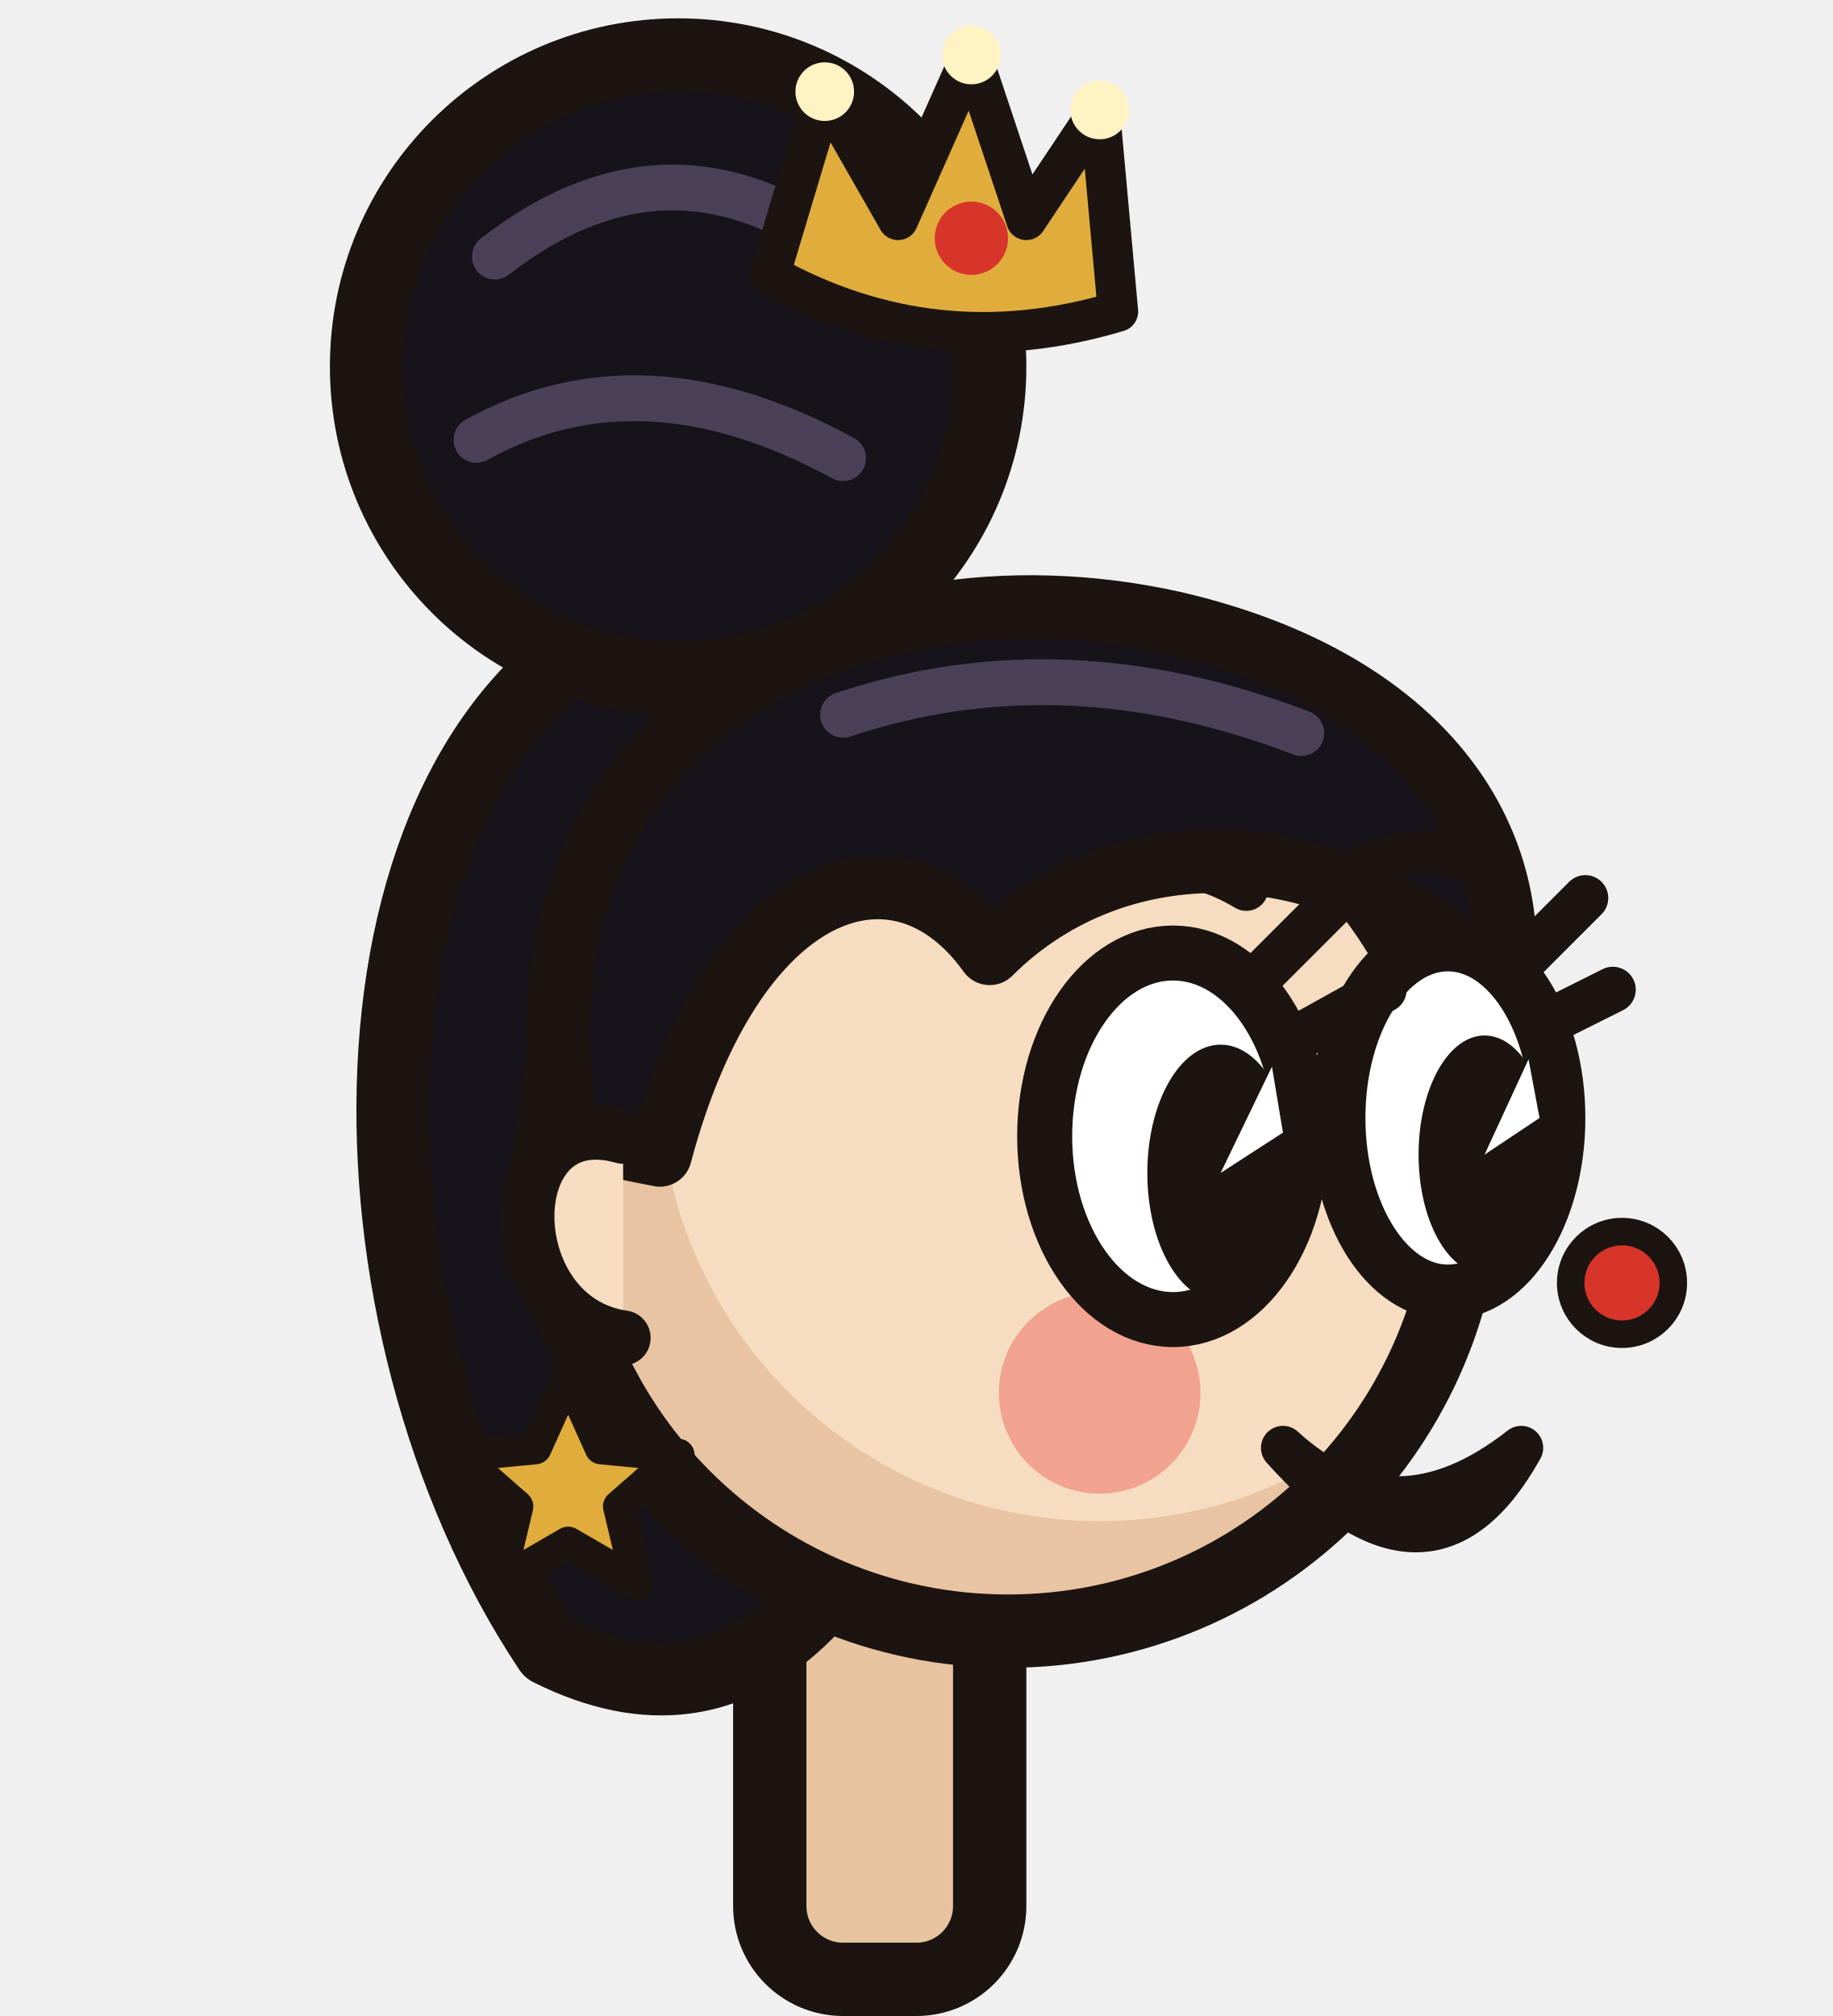
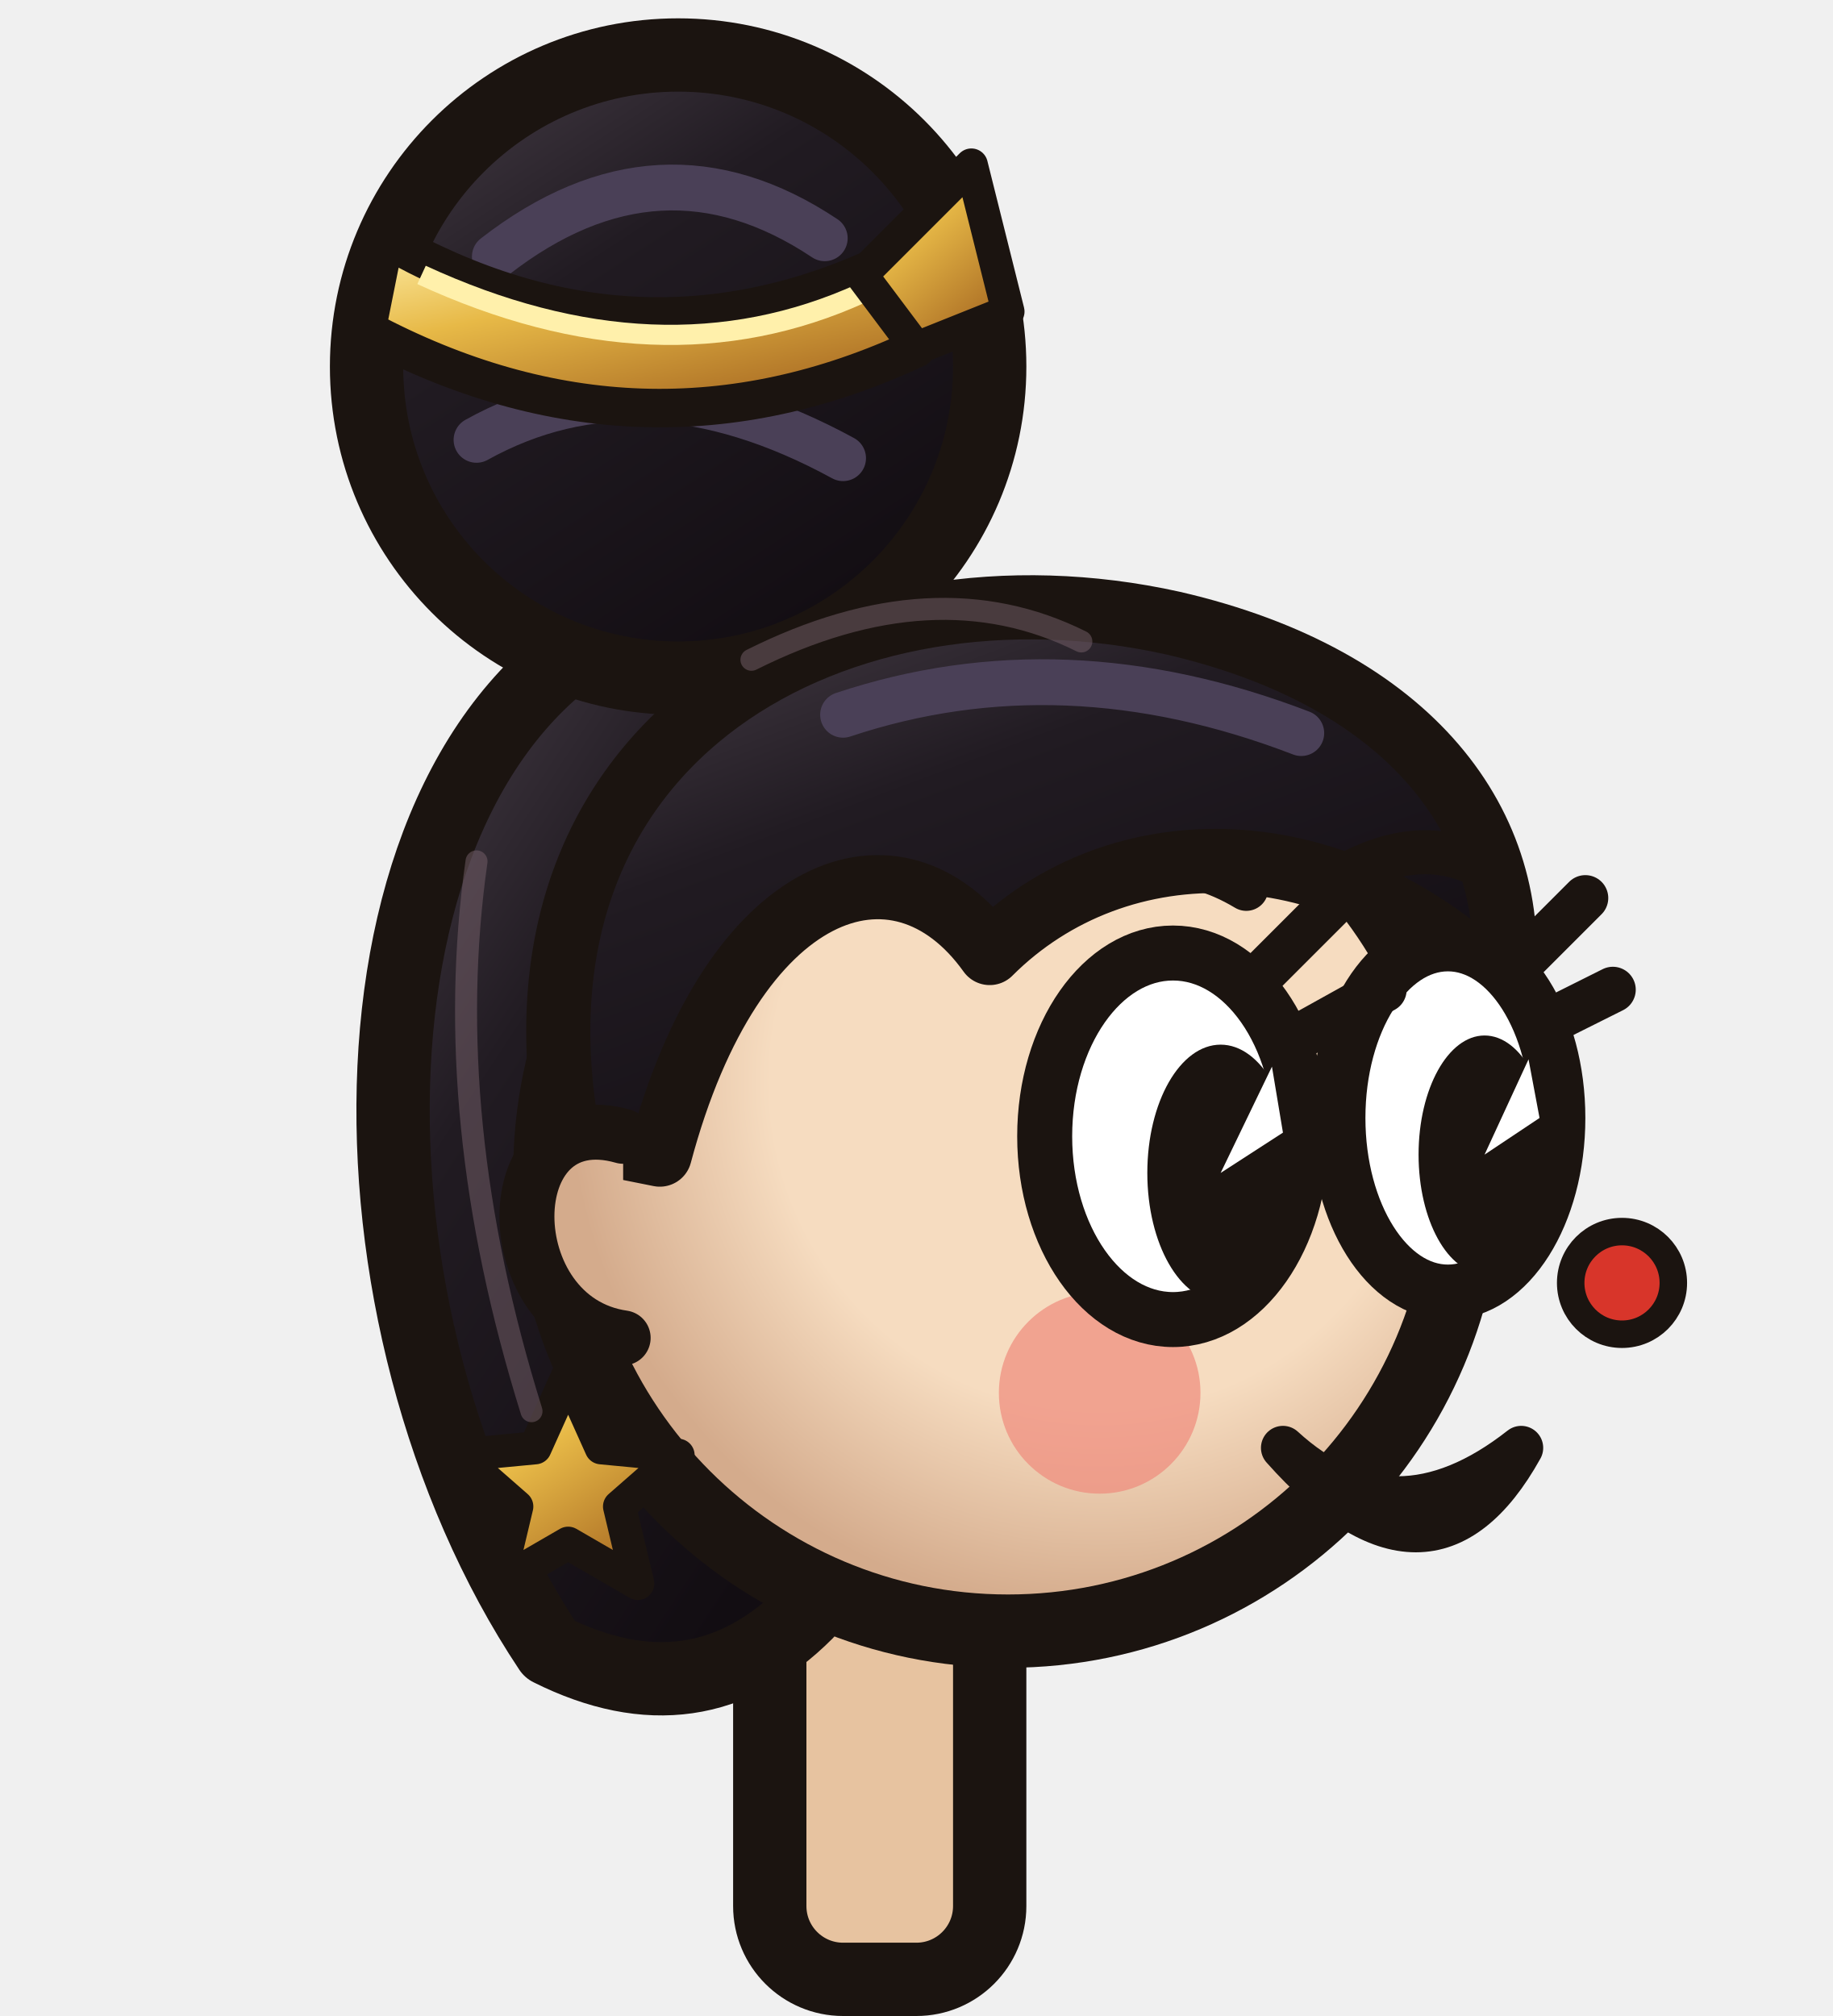
<svg xmlns="http://www.w3.org/2000/svg" width="100" height="110" viewBox="0 0 100 110">
  <defs>
+     <linearGradient id="paint_gold" x1="0" y1="0" x2="0.7" y2="1">
+       <stop offset="0" stop-color="#fff0ab" />
+       <stop offset="0.42" stop-color="#e7b947" />
+       <stop offset="1" stop-color="#a96b23" />
+     </linearGradient>
+     <linearGradient id="paint_ink" x1="0" y1="0" x2="0.65" y2="1">
+       <stop offset="0" stop-color="#49404a" />
+       <stop offset="0.4" stop-color="#211b22" />
+       <stop offset="1" stop-color="#120d12" />
+     </linearGradient>
+     <radialGradient id="paint_skin" cx="60" cy="59" r="29" gradientUnits="userSpaceOnUse">
+       <stop offset="0" stop-color="#f6dcc0" />
+       <stop offset="0.62" stop-color="#f6dcc0" />
+       <stop offset="1" stop-color="#d4ab8c" />
+     </radialGradient>
    <clipPath id="face">
      <circle cx="55" cy="64" r="25" />
    </clipPath>
  </defs>
  <rect x="42" y="82" width="12" height="26" rx="4" fill="#e7c3a0" stroke="#1b1410" stroke-width="4" />
-   <path d="M34 34 C18 42 18 72 30 90 Q38 94 44 88 L46 46 Z" fill="#17131a" stroke="#1b1410" stroke-width="4" stroke-linejoin="round" />
-   <circle cx="37" cy="20" r="17" fill="#17131a" stroke="#1b1410" stroke-width="4" />
+   <path d="M34 34 C18 42 18 72 30 90 Q38 94 44 88 L46 46 Z" fill="url(#paint_ink)" stroke="#1b1410" stroke-width="4" stroke-linejoin="round" />
+   <circle cx="37" cy="20" r="17" fill="url(#paint_ink)" stroke="#1b1410" stroke-width="4" />
  <path d="M27 14 Q36 7 45 13 M26 24 Q35 19 46 25" fill="none" stroke="#4a4057" stroke-width="2.5" stroke-linecap="round" />
-   <path d="M42 15 L45 5 L49 12 L53 3 L56 12 L60 6 L61 17 Q51 20 42 15 Z" fill="#e0ad3c" stroke="#1b1410" stroke-width="2.2" stroke-linejoin="round" />
-   <circle cx="53" cy="13" r="2" fill="#d8352a" />
-   <circle cx="45" cy="5" r="1.6" fill="#fff3c4" />
-   <circle cx="53" cy="3" r="1.6" fill="#fff3c4" />
-   <circle cx="60" cy="6" r="1.6" fill="#fff3c4" />
-   <circle cx="55" cy="64" r="25" fill="#e8c4a2" />
+   <path d="M21 13 Q35 21 49 14 L50 19 Q35 26 20 18 Z" fill="url(#paint_gold)" stroke="#1b1410" stroke-width="2.1" stroke-linejoin="round" />
+   <path d="M23 15 Q36 21 47 16" fill="none" stroke="#fff0ab" stroke-width="1.1" />
+   <path d="M47 15 L53 9 L55 17 L50 19 Z" fill="url(#paint_gold)" stroke="#1b1410" stroke-width="1.8" stroke-linejoin="round" />
+   <circle cx="55" cy="64" r="25" fill="url(#paint_skin)" />
  <g clip-path="url(#face)">
-     <circle cx="60" cy="59" r="24" fill="#f6dcc0" />
+     <circle cx="60" cy="59" r="24" fill="url(#paint_skin)" />
  </g>
  <circle cx="55" cy="64" r="25" fill="none" stroke="#1b1410" stroke-width="4" />
-   <path d="M31 62 C27 40 46 30 64 34 C77 37 83 45 82 54 C73 45 61 45 54 52 C49 45 40 48 36 63 Z" fill="#17131a" stroke="#1b1410" stroke-width="3.5" stroke-linejoin="round" />
+   <path d="M31 62 C27 40 46 30 64 34 C77 37 83 45 82 54 C73 45 61 45 54 52 C49 45 40 48 36 63 Z" fill="url(#paint_ink)" stroke="#1b1410" stroke-width="3.5" stroke-linejoin="round" />
  <path d="M46 39 Q58 35 71 40" fill="none" stroke="#4a4057" stroke-width="2.5" stroke-linecap="round" />
-   <path d="M34 62 C27 60 27 72 34 73" fill="#f6dcc0" stroke="#1b1410" stroke-width="3" stroke-linecap="round" />
-   <path d="M31 75 L32.8 79 L37 79.4 L33.8 82.2 L34.8 86.4 L31 84.2 L27.2 86.4 L28.2 82.2 L25 79.4 L29.2 79 Z" fill="#e0ad3c" stroke="#1b1410" stroke-width="1.8" stroke-linejoin="round" />
+   <path d="M34 62 C27 60 27 72 34 73" fill="url(#paint_skin)" stroke="#1b1410" stroke-width="3" stroke-linecap="round" />
+   <path d="M31 75 L32.8 79 L37 79.4 L33.8 82.2 L34.8 86.4 L31 84.2 L27.2 86.4 L28.2 82.2 L25 79.4 L29.2 79 Z" fill="url(#paint_gold)" stroke="#1b1410" stroke-width="1.8" stroke-linejoin="round" />
  <circle cx="60" cy="76" r="5.5" fill="#ef8a7c" opacity="0.7" />
  <path d="M58 49 Q63 45.5 68 48.5 M73 48 Q78 45 82 48" fill="none" stroke="#1b1410" stroke-width="2.4" stroke-linecap="round" />
  <ellipse cx="64" cy="62" rx="7" ry="10" fill="#ffffff" stroke="#1b1410" stroke-width="3" />
  <ellipse cx="79" cy="61" rx="6" ry="9.5" fill="#ffffff" stroke="#1b1410" stroke-width="3" />
  <ellipse cx="66.6" cy="64" rx="4" ry="7" fill="#1b1410" />
  <ellipse cx="81" cy="63" rx="3.6" ry="6.5" fill="#1b1410" />
  <path d="M66.6 64 L69.4 58.2 L70 61.8 Z" fill="#ffffff" />
  <path d="M81 63 L83.4 57.8 L84 61 Z" fill="#ffffff" />
  <path d="M69 53 L73 49 M71 56.5 L75.5 54 M83 52.5 L86.5 49 M84 56 L88 54" stroke="#1b1410" stroke-width="2.5" stroke-linecap="round" />
  <circle cx="88.5" cy="70" r="2.8" fill="#d8352a" stroke="#1b1410" stroke-width="1.5" />
  <path d="M70 79 Q76 84.5 83 79 Q78 88 70 79 Z" fill="#c8231c" stroke="#1b1410" stroke-width="2.4" stroke-linejoin="round" />
+   <path d="M26 47 Q24 61 29 77 M41 36 Q51 31 59 35" fill="none" stroke="#77616b" stroke-width="1.2" stroke-linecap="round" opacity="0.5" />
</svg>
